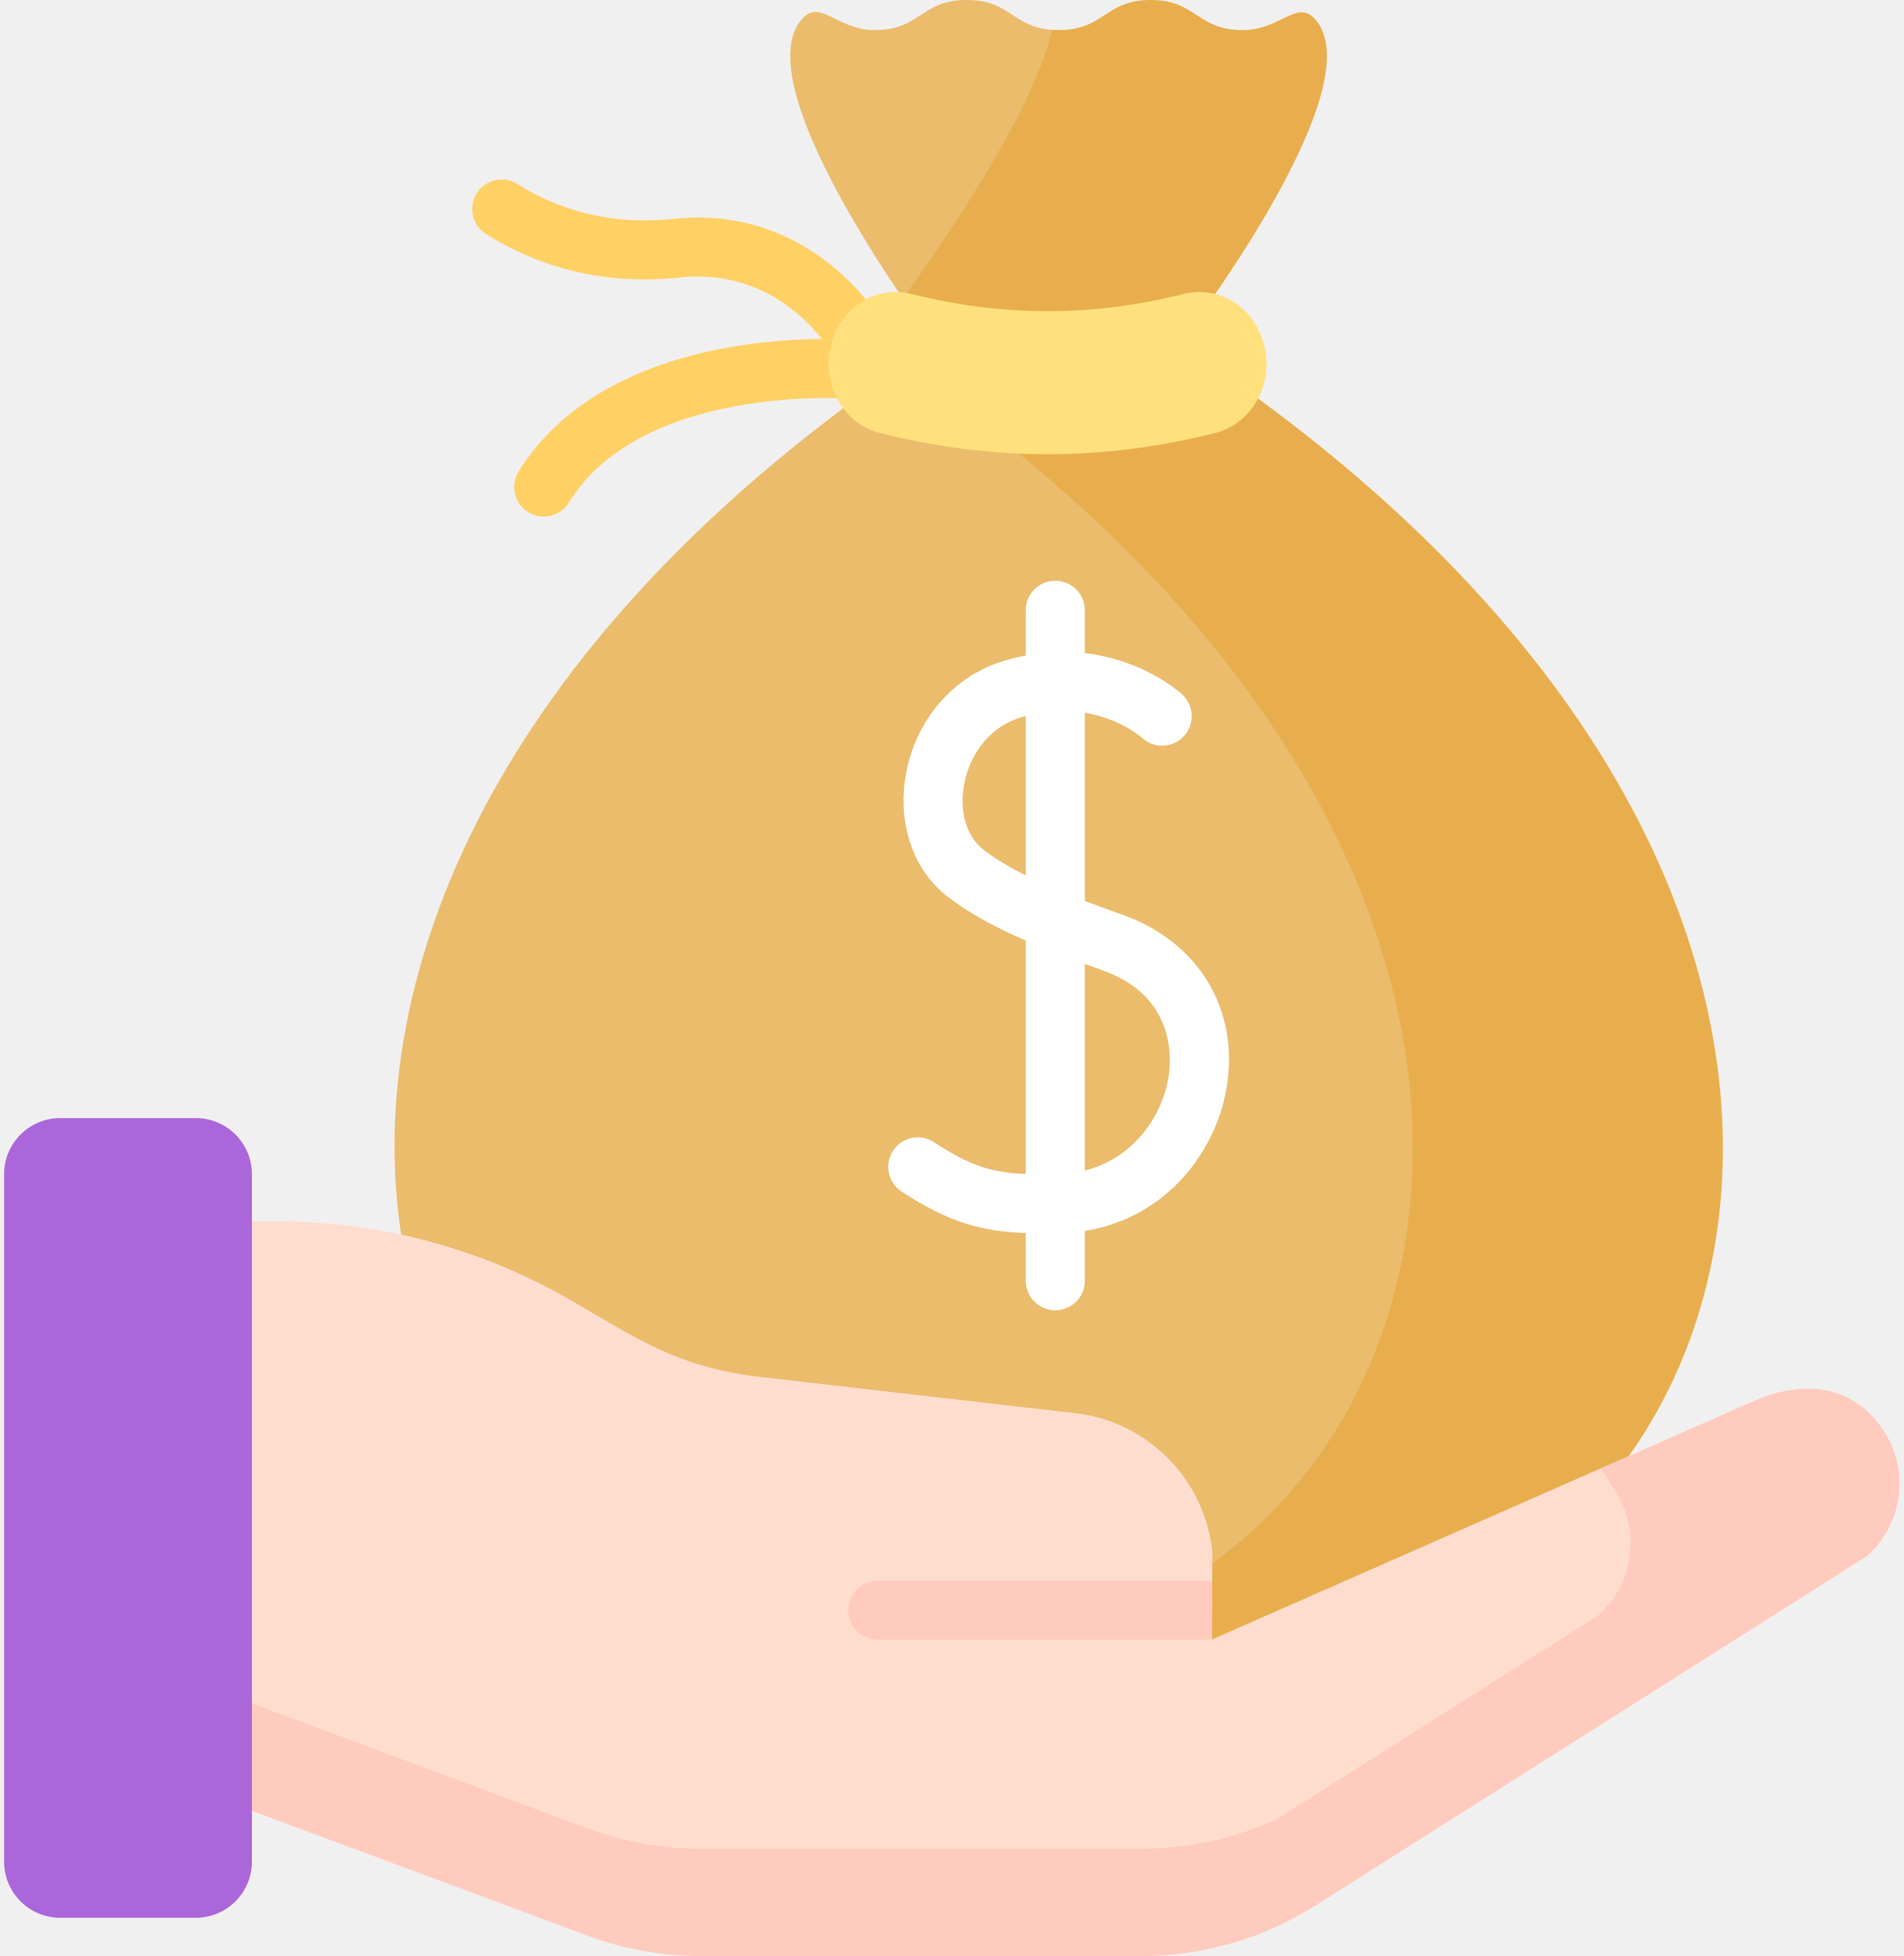
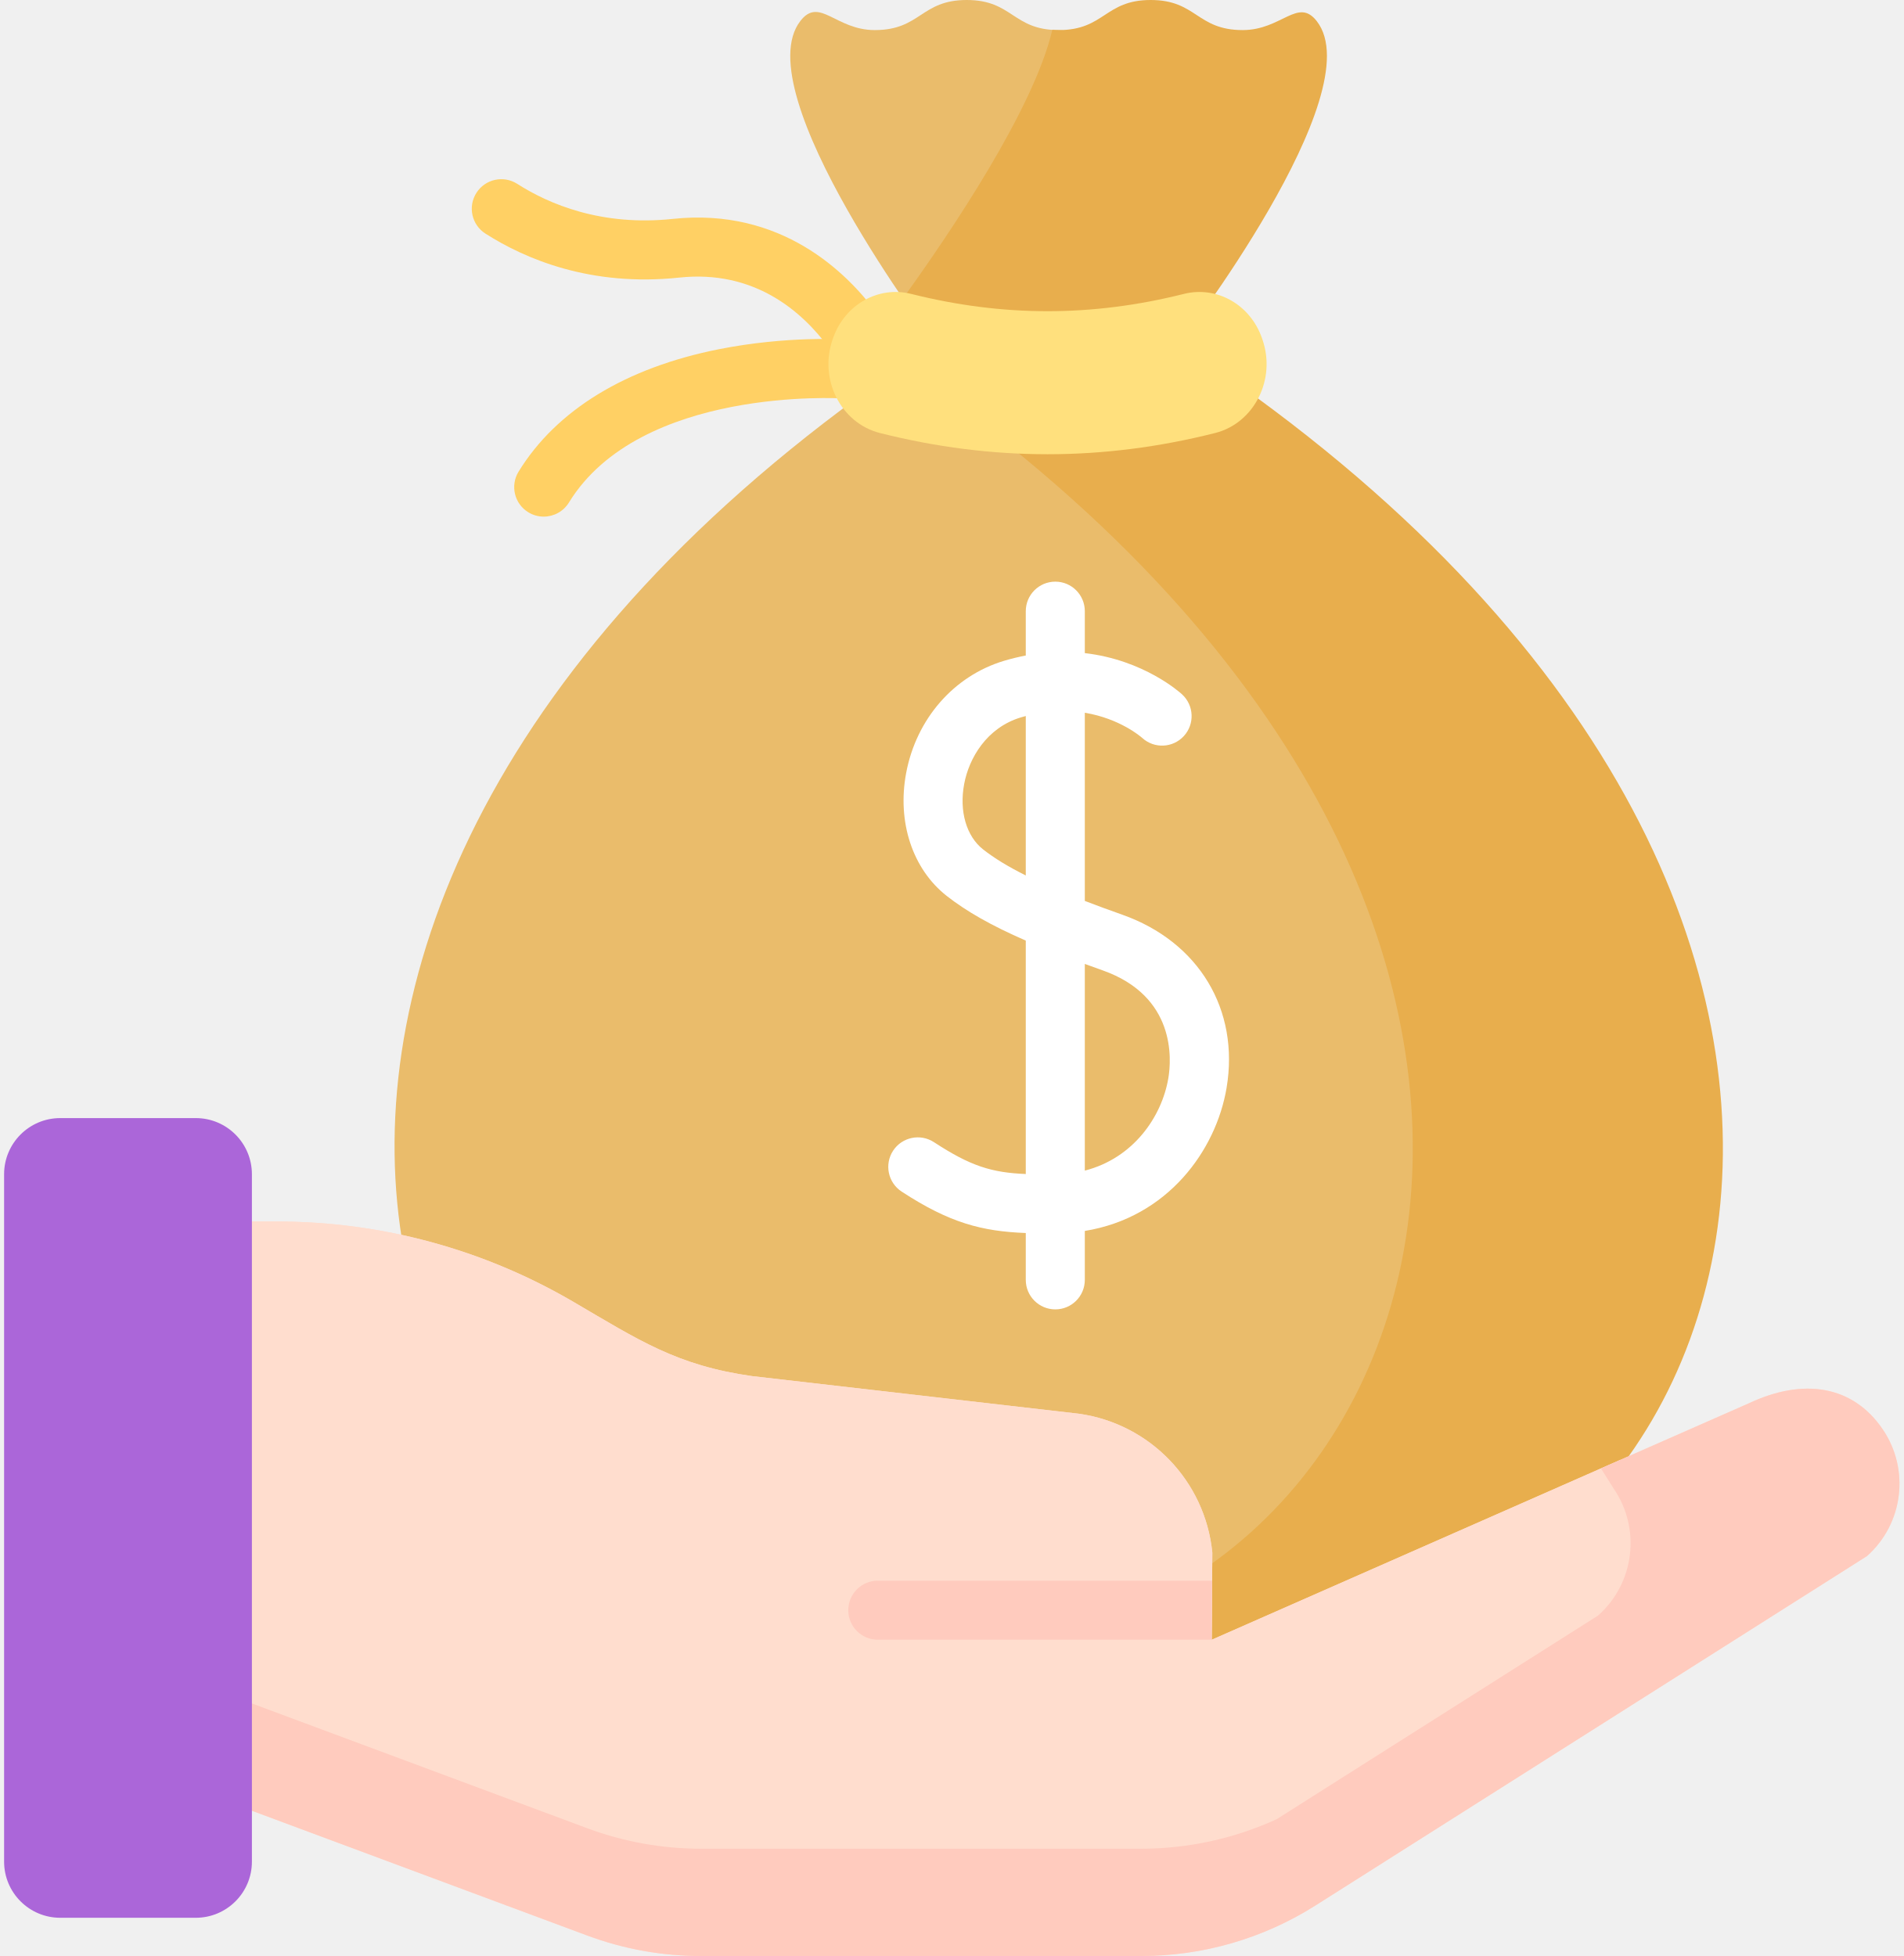
- <svg xmlns="http://www.w3.org/2000/svg" width="72" height="74" fill="none">
-   <path d="M32.256 13.616c-.343 0-.682-.158-.9-.455-1.016-1.38-2.823-2.963-5.666-2.66-3.348.357-5.834-.708-7.33-1.664a1.117 1.117 0 011.203-1.882c1.195.764 3.187 1.615 5.89 1.326 4.103-.435 6.586 2.04 7.701 3.556a1.117 1.117 0 01-.898 1.779z" fill="#FFD064" />
-   <path d="M20.565 19.545a1.117 1.117 0 01-.95-1.701c1.43-2.331 4.054-3.934 7.585-4.634 2.575-.51 4.735-.37 4.825-.364a1.117 1.117 0 01-.151 2.228c-.078-.005-7.66-.455-10.356 3.939a1.117 1.117 0 01-.953.532z" fill="#FFD064" />
-   <path d="M37.396 62.333c18.339 0 28.479-26.899-.48-47.674a2.717 2.717 0 01-1.139-2.236c.008-.732.24-1.443.66-2.044 1.356-1.936 3.308-5.247 4.478-7.915.28-.639-.12-1.326-.87-1.326-1.74 0-1.74-1.138-3.48-1.138-1.739 0-1.739 1.138-3.478 1.138-1.483 0-2.091-1.275-2.812-.347-2.101 2.705 5.097 12.217 5.097 12.217-31.793 20.9-21.541 49.325-2.77 49.325h4.794z" fill="#EABC6B" />
-   <path d="M44.605 13.008S51.911 3.526 49.81.806c-.716-.927-1.326.332-2.807.332-1.74 0-1.74-1.138-3.48-1.138-1.739 0-1.739 1.138-3.479 1.138-.085 0-.163-.005-.241-.01-.7 2.996-3.849 7.664-5.651 10.163a46.948 46.948 0 001.22 1.717c-.423.279-.839.56-1.248.84 30.377 20.88 20.212 48.485 1.635 48.485h11.73c18.828 0 29.015-28.355-2.884-49.325z" fill="#E8AE4D" />
-   <path d="M45.964 16.38c-4.245 1.073-8.44 1.073-12.685 0-1.478-.373-2.315-2.034-1.784-3.545l.018-.05c.446-1.267 1.71-1.978 2.95-1.666 3.476.872 6.84.873 10.317 0 1.24-.312 2.504.4 2.95 1.665l.017.051c.532 1.51-.306 3.172-1.783 3.546z" fill="#FFE07D" />
-   <path d="M6.05 67.21l16.166 6.017c1.373.511 2.827.773 4.292.773h16.66c2.332 0 4.616-.662 6.586-1.91l20.86-13.22a3.662 3.662 0 00.597-4.797c-1.133-1.665-3.007-1.954-5.07-.98l-20.31 8.943.024-3.295a5.898 5.898 0 00-5.043-5.256l-12.368-1.424c-2.853-.404-4.279-1.36-6.766-2.815a22.167 22.167 0 00-11.194-3.033H6.05V67.21z" fill="#FFDDCE" />
-   <path d="M21.235 70.02a12.91 12.91 0 004.511.813h17.515c1.865 0 3.7-.404 5.383-1.174l12.247-7.761c1.138-.721 1.86-1.976 1.824-3.323a3.837 3.837 0 00-.666-2.057s-.373-.64-.756-1.29l-15.462 6.808.024-3.295a5.898 5.898 0 00-5.043-5.256l-12.368-1.424c-2.853-.404-4.279-1.36-6.766-2.815a22.167 22.167 0 00-11.194-3.033H6.05v18.156l15.185 5.652z" fill="#FFDDCE" />
-   <path d="M71.21 54.073c-1.132-1.665-3.006-1.954-5.069-.98l-5.586 2.46.485.77a3.661 3.661 0 01-.596 4.798L48.29 68.824a12.301 12.301 0 01-5.12 1.117H26.508c-1.465 0-2.918-.262-4.291-.773L6.05 63.151v4.059l16.166 6.017c1.373.511 2.827.773 4.292.773h16.661c2.332 0 4.615-.662 6.585-1.91l20.86-13.22a3.662 3.662 0 00.597-4.797z" fill="#FFCBBE" />
-   <path d="M44.339 55.346l-.001.08.052-.023-.051-.056z" fill="#F5DBCC" />
-   <path d="M45.83 62.034H33.203a1.116 1.116 0 110-2.233h12.645l-.016 2.233z" fill="#FFCBBE" />
-   <path d="M9.528 70.43c0 1.173-.95 2.124-2.123 2.124H2.279A2.124 2.124 0 01.155 70.43V44.424c0-1.173.95-2.124 2.124-2.124h5.126c1.173 0 2.123.95 2.123 2.124V70.43z" fill="#AB66D9" />
-   <path d="M42.448 34.605a60.77 60.77 0 01-1.416-.52v-7.12c1.321.218 2.114.902 2.172.953a1.116 1.116 0 001.508-1.647c-.079-.073-1.446-1.305-3.68-1.562v-1.587a1.117 1.117 0 10-2.233 0V24.8c-.27.051-.545.117-.829.202-1.894.57-3.31 2.195-3.695 4.239-.35 1.854.239 3.638 1.535 4.655.744.583 1.68 1.118 2.989 1.689v8.83c-1.292-.053-2.086-.297-3.473-1.204a1.116 1.116 0 10-1.223 1.869c1.823 1.192 3.042 1.503 4.696 1.568v1.772a1.117 1.117 0 102.233 0v-1.85c3.135-.51 4.964-3.047 5.362-5.413.497-2.958-1.052-5.53-3.946-6.552zm-5.26-2.467c-.638-.5-.913-1.452-.718-2.484.18-.957.838-2.12 2.145-2.514.062-.018.123-.035.184-.05v6.03c-.669-.333-1.193-.654-1.611-.982zm7.004 8.648c-.247 1.465-1.322 3.03-3.16 3.5v-7.818c.218.08.44.16.672.242 2.779.982 2.606 3.368 2.488 4.076z" fill="#fff" />
+ <svg xmlns="http://www.w3.org/2000/svg" width="72" height="74" viewBox="0 0 72 74" fill="none">
+   <path d="M32.256 13.616C31.913 13.616 31.574 13.458 31.355 13.161C30.34 11.781 28.533 10.198 25.69 10.502C22.342 10.858 19.856 9.793 18.36 8.837C17.84 8.505 17.689 7.814 18.021 7.295C18.353 6.775 19.043 6.623 19.563 6.955C20.758 7.719 22.75 8.57 25.453 8.281C29.556 7.846 32.039 10.322 33.154 11.837C33.52 12.334 33.413 13.033 32.916 13.398C32.717 13.545 32.486 13.616 32.256 13.616Z" fill="#FFD064" />
+   <path d="M20.565 19.545C20.366 19.545 20.164 19.492 19.982 19.38C19.456 19.058 19.292 18.37 19.614 17.844C21.046 15.513 23.669 13.91 27.2 13.21C29.774 12.7 31.935 12.839 32.025 12.846C32.641 12.888 33.105 13.421 33.063 14.036C33.021 14.651 32.486 15.112 31.874 15.074C31.796 15.069 24.214 14.619 21.518 19.013C21.307 19.356 20.94 19.545 20.565 19.545Z" fill="#FFD064" />
+   <path d="M37.396 62.333C55.735 62.333 65.875 35.434 36.916 14.659C36.195 14.142 35.768 13.31 35.777 12.424C35.785 11.691 36.017 10.98 36.438 10.379C37.793 8.443 39.745 5.132 40.915 2.464C41.195 1.825 40.794 1.138 40.044 1.138C38.305 1.138 38.305 0 36.566 0C34.826 0 34.826 1.138 33.087 1.138C31.604 1.138 30.996 -0.137 30.275 0.791C28.174 3.496 35.372 13.008 35.372 13.008C3.579 33.909 13.831 62.333 32.602 62.333H37.396V62.333Z" fill="#EABC6B" />
+   <path d="M44.605 13.008C44.605 13.008 51.911 3.526 49.81 0.806C49.094 -0.121 48.484 1.138 47.003 1.138C45.263 1.138 45.263 0 43.523 0C41.784 0 41.784 1.138 40.044 1.138C39.959 1.138 39.88 1.133 39.803 1.128C39.104 4.124 35.954 8.792 34.152 11.291C34.861 12.333 35.373 13.008 35.373 13.008C34.949 13.287 34.533 13.567 34.124 13.849C64.501 34.727 54.337 62.333 35.759 62.333H47.489C66.317 62.333 76.504 33.978 44.605 13.008Z" fill="#E8AE4D" />
+   <path d="M45.964 16.381C41.719 17.453 37.525 17.453 33.279 16.381C31.802 16.007 30.964 14.346 31.495 12.835C31.501 12.818 31.507 12.801 31.513 12.784C31.959 11.518 33.224 10.807 34.463 11.119C37.939 11.991 41.303 11.992 44.78 11.119C46.019 10.807 47.284 11.518 47.73 12.784C47.736 12.801 47.741 12.818 47.747 12.835C48.279 14.346 47.441 16.007 45.964 16.381Z" fill="#FFE07D" />
+   <path d="M6.05 67.21L22.216 73.227C23.59 73.738 25.043 74 26.508 74H43.169C45.5 74 47.784 73.338 49.754 72.09L70.615 58.871C71.991 57.648 72.246 55.595 71.211 54.073C70.078 52.408 68.204 52.119 66.141 53.094L45.831 62.036L45.855 58.741C45.586 56.036 43.504 53.866 40.812 53.485L28.444 52.061C25.591 51.657 24.165 50.701 21.678 49.246C18.282 47.26 14.419 46.213 10.484 46.213H6.05V67.21Z" fill="#FFDDCE" />
+   <path d="M21.235 70.021C22.678 70.558 24.206 70.833 25.746 70.833H43.261C45.126 70.833 46.961 70.429 48.644 69.659L60.891 61.898C62.029 61.177 62.752 59.922 62.715 58.575C62.695 57.861 62.477 57.146 62.049 56.518C62.049 56.518 61.676 55.879 61.293 55.228L45.831 62.036L45.855 58.741C45.586 56.036 43.504 53.866 40.812 53.485L28.444 52.061C25.591 51.657 24.165 50.701 21.678 49.246C18.282 47.26 14.419 46.213 10.484 46.213H6.05V64.369L21.235 70.021Z" fill="#FFDDCE" />
+   <path d="M71.211 54.073C70.078 52.408 68.204 52.119 66.141 53.094L60.555 55.553C60.825 55.982 61.04 56.324 61.04 56.324C62.076 57.845 61.821 59.899 60.444 61.121L48.289 68.824C46.688 69.557 44.942 69.941 43.169 69.941H26.508C25.043 69.941 23.59 69.679 22.216 69.168L6.05 63.151V67.21L22.216 73.227C23.59 73.738 25.043 74 26.508 74H40.12H43.169C45.501 74 47.784 73.338 49.754 72.09L70.615 58.871C71.991 57.648 72.246 55.595 71.211 54.073Z" fill="#FFCBBE" />
+   <path d="M44.339 55.346L44.338 55.426L44.39 55.403C44.373 55.384 44.356 55.365 44.339 55.346Z" fill="#F5DBCC" />
+   <path d="M45.831 62.034H33.202C32.585 62.034 32.085 61.535 32.085 60.918C32.085 60.301 32.585 59.801 33.202 59.801H45.847L45.831 62.034Z" fill="#FFCBBE" />
+   <path d="M9.528 70.43C9.528 71.603 8.578 72.554 7.405 72.554H2.279C1.106 72.554 0.155 71.603 0.155 70.43V44.424C0.155 43.251 1.106 42.3 2.279 42.3H7.405C8.578 42.3 9.528 43.251 9.528 44.424V70.43Z" fill="#AB66D9" />
+   <path d="M42.448 34.605C41.937 34.424 41.466 34.251 41.032 34.084V26.965C42.353 27.183 43.146 27.867 43.204 27.918C43.658 28.331 44.359 28.3 44.776 27.849C45.194 27.396 45.165 26.689 44.712 26.271C44.633 26.198 43.266 24.966 41.032 24.709V23.122C41.032 22.505 40.532 22.005 39.916 22.005C39.299 22.005 38.799 22.505 38.799 23.122V24.8C38.529 24.851 38.254 24.917 37.97 25.002C36.076 25.573 34.66 27.197 34.275 29.241C33.926 31.095 34.514 32.879 35.81 33.896C36.554 34.479 37.491 35.014 38.799 35.585V44.416C37.507 44.362 36.713 44.118 35.326 43.211C34.81 42.874 34.118 43.018 33.78 43.534C33.443 44.05 33.587 44.742 34.103 45.08C35.926 46.272 37.145 46.583 38.799 46.648V48.42C38.799 49.037 39.299 49.537 39.916 49.537C40.532 49.537 41.032 49.037 41.032 48.42V46.569C44.167 46.061 45.996 43.523 46.394 41.157C46.891 38.199 45.342 35.628 42.448 34.605ZM37.188 32.138C36.55 31.638 36.275 30.686 36.47 29.654C36.65 28.697 37.308 27.534 38.615 27.14C38.677 27.122 38.738 27.105 38.799 27.089V33.121C38.13 32.787 37.606 32.466 37.188 32.138ZM44.192 40.786C43.945 42.251 42.87 43.816 41.032 44.287V36.468C41.249 36.548 41.471 36.628 41.704 36.71C44.483 37.692 44.31 40.078 44.192 40.786Z" fill="white" />
</svg>
